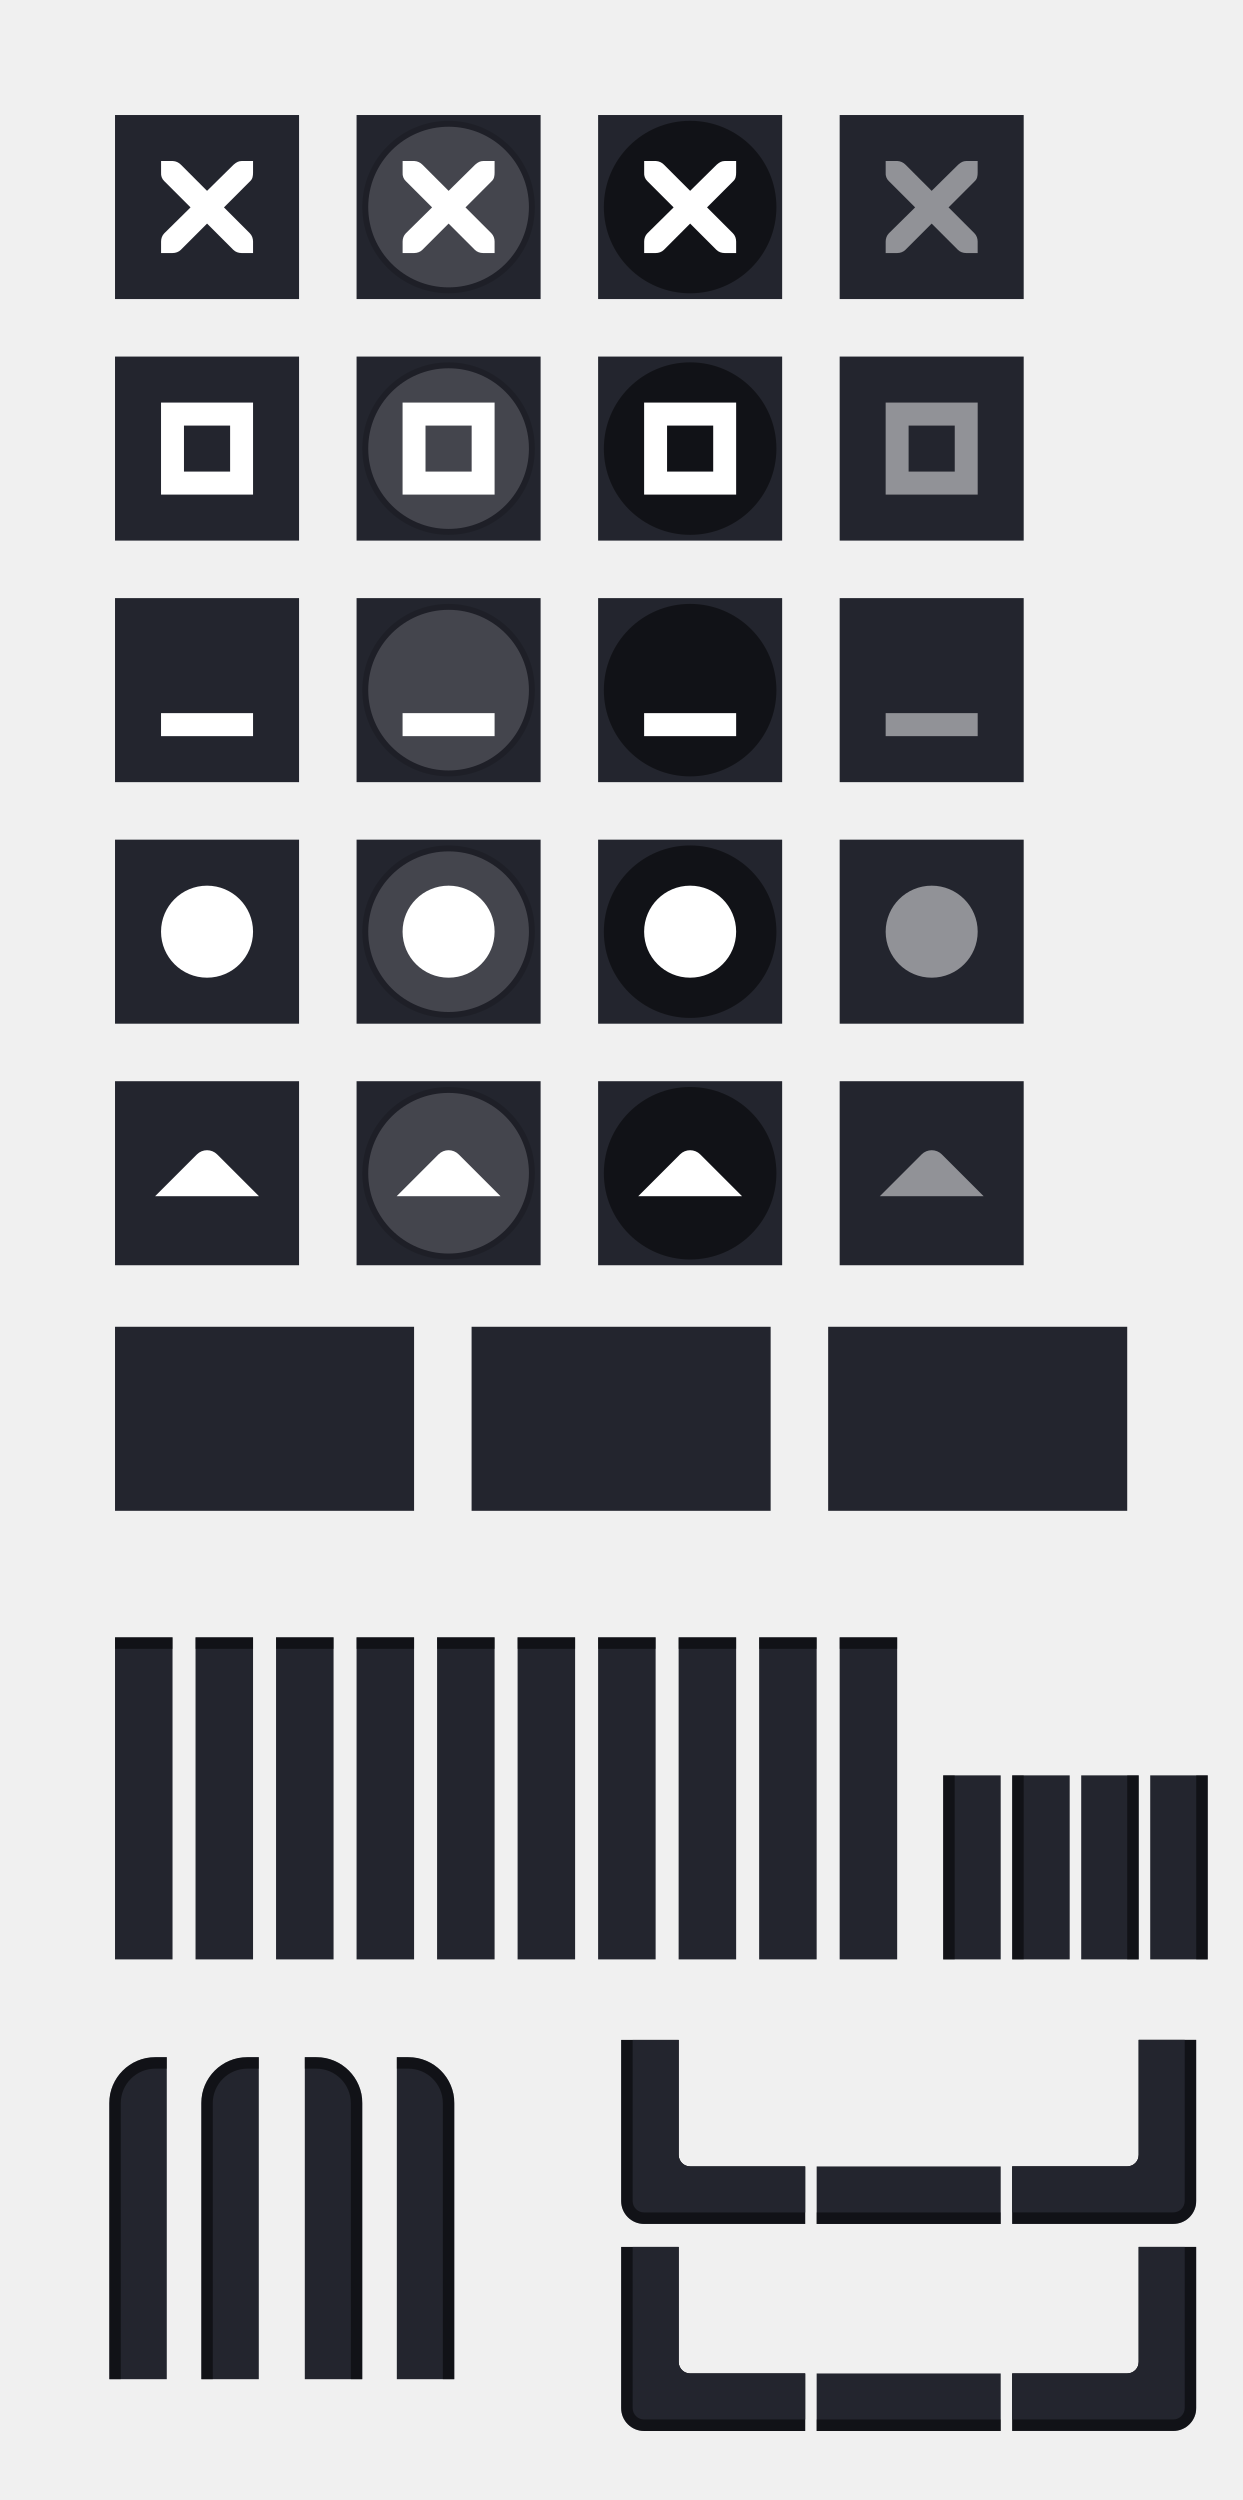
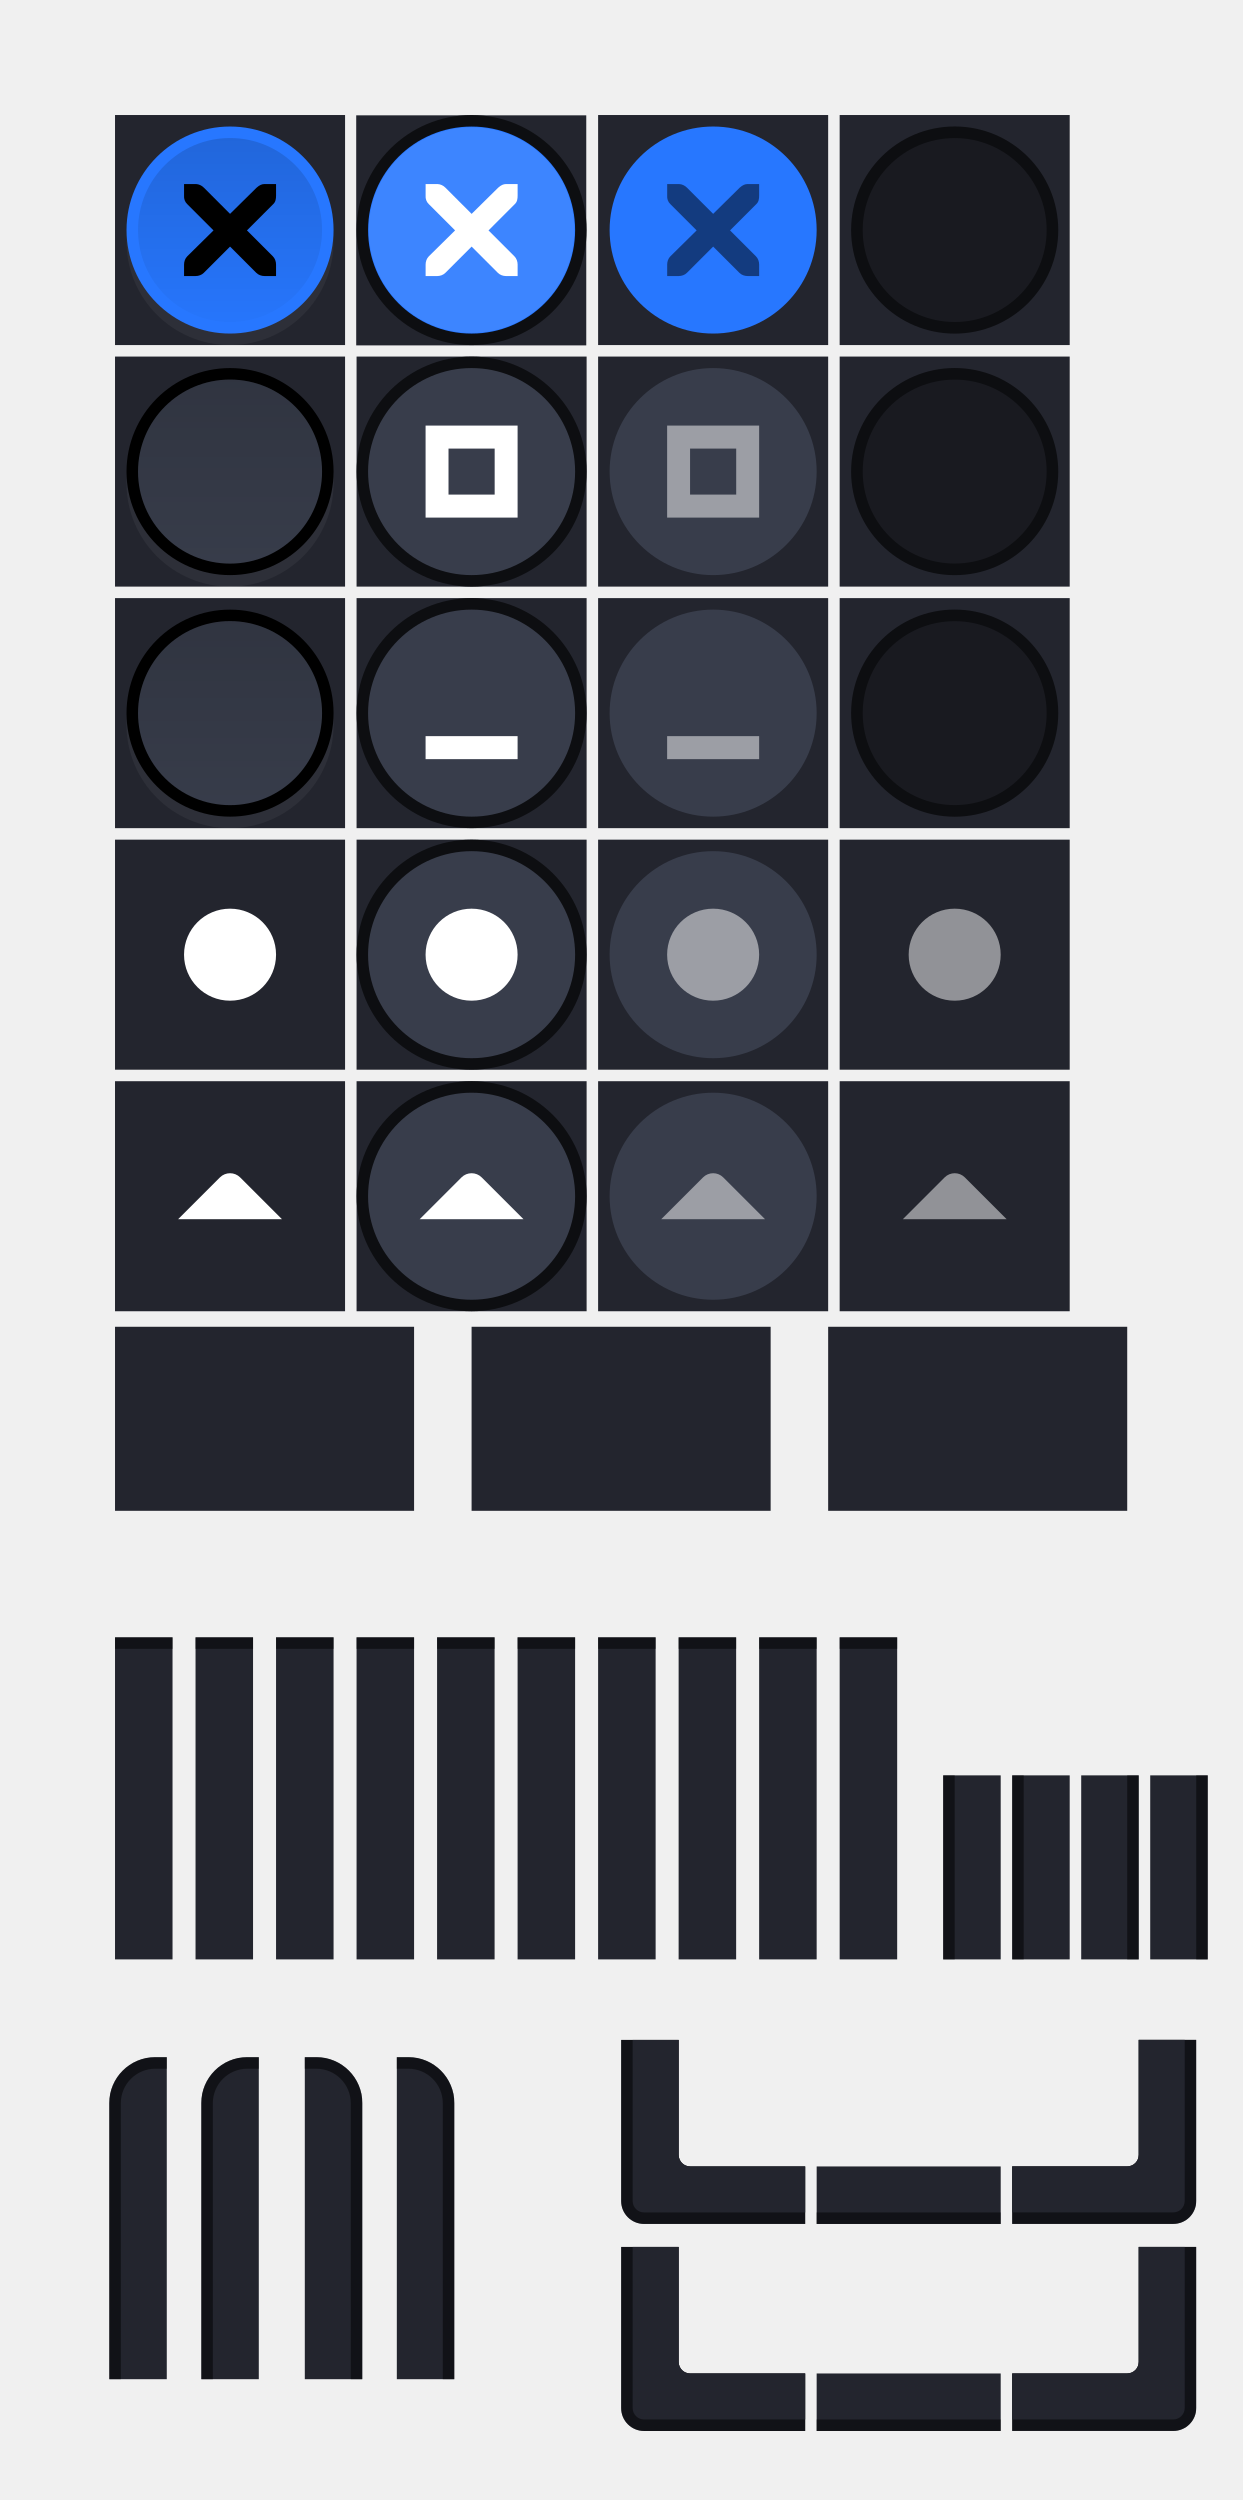
<svg xmlns="http://www.w3.org/2000/svg" xmlns:xlink="http://www.w3.org/1999/xlink" version="1.1" viewBox="0 0 108 217.35">
  <defs>
+     <linearGradient id="linearGradient1078">
+       <stop style="stop-opacity:.149" offset="0" />
+       <stop style="stop-opacity:0" offset="1" />
+     </linearGradient>
+     <linearGradient id="linearGradient1387">
+       <stop stop-color="#383d4b" offset="0" />
+       <stop stop-color="#383d4b" offset=".6" />
+       <stop stop-color="#13151a" offset="1" />
+     </linearGradient>
    <clipPath id="b">
-       <rect x="109.41" y="196.63" width="16" height="16" style="opacity:.3;paint-order:normal" />
+       <rect x="109.41" y="196.63" width="16" height="16" opacity=".3" />
    </clipPath>
    <clipPath id="a">
-       <rect x="9.5" y="178.85" width="5" height="28" style="fill:#fff;opacity:.539;paint-order:normal" />
+       <rect x="9.5" y="178.85" width="5" height="28" fill="#fff" opacity=".539" />
    </clipPath>
+     <radialGradient id="radialGradient1090-4-5" cx="19" cy="571.7" r="7.503" gradientTransform="matrix(1.4225 -5.3748e-7 5.371e-7 1.4225 57.973 -174.87)" gradientUnits="userSpaceOnUse" xlink:href="#linearGradient1387" />
+     <radialGradient id="radialGradient1090-7" cx="19" cy="571.7" r="7.503" gradientTransform="matrix(1.433 -5.4148e-7 5.4109e-7 1.433 -8.2283 -213.91)" gradientUnits="userSpaceOnUse" xlink:href="#linearGradient1387" />
+     <radialGradient id="radialGradient1090-7-3" cx="19" cy="571.7" r="7.503" gradientTransform="matrix(1.433 -5.4148e-7 5.4109e-7 1.433 -8.2283 -180.91)" gradientUnits="userSpaceOnUse" xlink:href="#linearGradient1387" />
+     <radialGradient id="radialGradient1090-4-5-6" cx="19" cy="571.7" r="7.503" gradientTransform="matrix(1.4225 -5.3748e-7 5.371e-7 1.4225 57.973 -207.87)" gradientUnits="userSpaceOnUse" xlink:href="#linearGradient1387" />
+     <linearGradient id="linearGradient1080" x1="19" x2="19" y1="562.36" y2="581.25" gradientUnits="userSpaceOnUse" xlink:href="#linearGradient1078" />
+     <linearGradient id="linearGradient1080-6" x1="19" x2="19" y1="562.36" y2="581.25" gradientTransform="translate(3e-7 33)" gradientUnits="userSpaceOnUse" xlink:href="#linearGradient1078" />
+     <linearGradient id="linearGradient1080-62" x1="19" x2="19" y1="562.36" y2="581.25" gradientTransform="translate(-2e-7 66)" gradientUnits="userSpaceOnUse" xlink:href="#linearGradient1078" />
  </defs>
-   <g id="close-active" transform="translate(-.99995 -553.36)">
-     <rect x="11" y="563.36" width="16" height="16" style="fill:#23252e;stroke-width:.571" />
-     <path d="m15.003 567.36h1c0.011-1.2e-4 0.021-4.7e-4 0.031 0 0.255 0.011 0.51 0.129 0.687 0.312l2.28 2.281 2.312-2.281c0.266-0.23 0.447-0.305 0.687-0.312h1v1c0 0.286-0.034 0.551-0.25 0.75l-2.28 2.281 2.249 2.25c0.188 0.188 0.281 0.453 0.281 0.719v1h-1c-0.265-1e-5 -0.53-0.093-0.718-0.281l-2.28-2.281-2.28 2.281c-0.188 0.188-0.453 0.281-0.718 0.281h-1v-1c0-0.265 0.093-0.531 0.281-0.719l2.28-2.25-2.28-2.281c-0.211-0.195-0.303-0.469-0.281-0.75v-1z" style="color:#bebebe;enable-background:new;fill:#fff;stroke-width:1.333;text-decoration-line:none;text-indent:0;text-transform:none" />
-   </g>
-   <g id="close-prelight" transform="translate(-13 -553.36)">
-     <rect x="44" y="563.36" width="16" height="16" style="fill:#23252e;stroke-width:.571" />
-     <path d="m52 564.12c-4.001 0-7.244 3.242-7.244 7.241s3.243 7.241 7.244 7.241 7.244-3.242 7.244-7.241-3.243-7.241-7.244-7.241z" style="fill:#fff;opacity:.15;stroke-width:.517;stroke:#000" />
-     <path d="m48.003 567.36h1c0.011-1.2e-4 0.021-4.7e-4 0.031 0 0.255 0.011 0.51 0.129 0.687 0.312l2.28 2.281 2.312-2.281c0.266-0.23 0.447-0.305 0.687-0.312h1v1c0 0.286-0.034 0.551-0.25 0.75l-2.28 2.281 2.249 2.25c0.188 0.188 0.281 0.453 0.281 0.719v1h-1c-0.265-1e-5 -0.53-0.093-0.718-0.281l-2.28-2.281-2.28 2.281c-0.188 0.188-0.453 0.281-0.718 0.281h-1v-1c0-0.265 0.093-0.531 0.281-0.719l2.28-2.25-2.28-2.281c-0.211-0.195-0.303-0.469-0.281-0.75v-1z" style="color:#bebebe;enable-background:new;fill:#fff;stroke-width:1.333;text-decoration-line:none;text-indent:0;text-transform:none" />
-   </g>
-   <g id="close-pressed" transform="translate(-25 -553.36)">
-     <rect x="77" y="563.36" width="16" height="16" style="fill:#23252e;stroke-width:.571" />
-     <path d="m85 564.12c-4.001 0-7.244 3.242-7.244 7.241s3.243 7.241 7.244 7.241 7.244-3.242 7.244-7.241-3.243-7.241-7.244-7.241z" style="opacity:.5;stroke-width:.517;stroke:#000" />
-     <path d="m81.003 567.36h1c0.011-1.2e-4 0.021-4.7e-4 0.031 0 0.255 0.011 0.51 0.129 0.687 0.312l2.28 2.281 2.312-2.281c0.266-0.23 0.447-0.305 0.687-0.312h1v1c0 0.286-0.034 0.551-0.25 0.75l-2.28 2.281 2.249 2.25c0.188 0.188 0.281 0.453 0.281 0.719v1h-1c-0.265-1e-5 -0.53-0.093-0.718-0.281l-2.28-2.281-2.28 2.281c-0.188 0.188-0.453 0.281-0.718 0.281h-1v-1c0-0.265 0.093-0.531 0.281-0.719l2.28-2.25-2.28-2.281c-0.211-0.195-0.303-0.469-0.281-0.75v-1z" style="color:#bebebe;enable-background:new;fill:#fff;stroke-width:1.333;text-decoration-line:none;text-indent:0;text-transform:none" />
-   </g>
-   <g id="close-inactive" transform="translate(-37 -553.36)">
-     <rect x="110" y="563.36" width="16" height="16" style="fill:#23252e;stroke-width:.571" />
-     <path d="m114 567.36h1c0.011-1.2e-4 0.021-4.7e-4 0.031 0 0.255 0.011 0.51 0.129 0.687 0.312l2.28 2.281 2.312-2.281c0.266-0.23 0.447-0.305 0.687-0.312h1v1c0 0.286-0.034 0.551-0.25 0.75l-2.28 2.281 2.249 2.25c0.188 0.188 0.281 0.453 0.281 0.719v1h-1c-0.265-1e-5 -0.53-0.093-0.718-0.281l-2.28-2.281-2.28 2.281c-0.188 0.188-0.453 0.281-0.718 0.281h-1v-1c0-0.265 0.093-0.531 0.281-0.719l2.28-2.25-2.28-2.281c-0.211-0.195-0.303-0.469-0.281-0.75v-1z" style="color:#bebebe;enable-background:new;fill:#fff;opacity:.5;stroke-width:1.333;text-decoration-line:none;text-indent:0;text-transform:none" />
-   </g>
-   <g id="maximize-active" transform="translate(-.99995 -565.36)">
-     <rect x="11" y="596.36" width="16" height="16" style="fill:#23252e;stroke-width:.571" />
-     <path d="m15 600.36v8h8v-8zm1.994 2h4.012v4h-4.012z" style="color-rendering:auto;color:#000000;dominant-baseline:auto;fill:#fff;font-feature-settings:normal;font-variant-alternates:normal;font-variant-caps:normal;font-variant-ligatures:normal;font-variant-numeric:normal;font-variant-position:normal;image-rendering:auto;isolation:auto;mix-blend-mode:normal;paint-order:fill markers stroke;shape-padding:0;shape-rendering:auto;solid-color:#000000;text-decoration-color:#000000;text-decoration-line:none;text-decoration-style:solid;text-indent:0;text-orientation:mixed;text-transform:none;white-space:normal" />
-   </g>
-   <g id="maximize-prelight" transform="translate(-13 -565.36)">
-     <rect x="44" y="596.36" width="16" height="16" style="fill:#23252e;stroke-width:.571" />
-     <path d="m52 597.12a7.244 7.241 0 0 0-7.244 7.241 7.244 7.241 0 0 0 7.244 7.241 7.244 7.241 0 0 0 7.244-7.241 7.244 7.241 0 0 0-7.244-7.241z" style="fill:#fff;opacity:.15;stroke-width:.517;stroke:#000" />
-     <path d="m48 600.36v8h8v-8zm1.994 2h4.012v4h-4.012z" style="color-rendering:auto;color:#000000;dominant-baseline:auto;fill:#fff;font-feature-settings:normal;font-variant-alternates:normal;font-variant-caps:normal;font-variant-ligatures:normal;font-variant-numeric:normal;font-variant-position:normal;image-rendering:auto;isolation:auto;mix-blend-mode:normal;paint-order:fill markers stroke;shape-padding:0;shape-rendering:auto;solid-color:#000000;text-decoration-color:#000000;text-decoration-line:none;text-decoration-style:solid;text-indent:0;text-orientation:mixed;text-transform:none;white-space:normal" />
-   </g>
-   <g id="maximize-pressed" transform="translate(-25 -565.36)">
-     <rect x="77" y="596.36" width="16" height="16" style="fill:#23252e;stroke-width:.571" />
-     <path d="m85 597.12a7.244 7.241 0 0 0-7.244 7.241 7.244 7.241 0 0 0 7.244 7.241 7.244 7.241 0 0 0 7.244-7.241 7.244 7.241 0 0 0-7.244-7.241z" style="opacity:.5;stroke-width:.517;stroke:#000" />
-     <path d="m81 600.36v8h8v-8zm1.994 2h4.012v4h-4.012z" style="color-rendering:auto;color:#000000;dominant-baseline:auto;fill:#fff;font-feature-settings:normal;font-variant-alternates:normal;font-variant-caps:normal;font-variant-ligatures:normal;font-variant-numeric:normal;font-variant-position:normal;image-rendering:auto;isolation:auto;mix-blend-mode:normal;paint-order:fill markers stroke;shape-padding:0;shape-rendering:auto;solid-color:#000000;text-decoration-color:#000000;text-decoration-line:none;text-decoration-style:solid;text-indent:0;text-orientation:mixed;text-transform:none;white-space:normal" />
-   </g>
-   <g id="maximize-inactive" transform="translate(-37 -565.36)">
-     <rect x="110" y="596.36" width="16" height="16" style="fill:#23252e;stroke-width:.571" />
-     <path d="m114 600.36v8h8v-8zm1.994 2h4.012v4h-4.012z" style="color-rendering:auto;color:#000000;dominant-baseline:auto;fill:#fff;font-feature-settings:normal;font-variant-alternates:normal;font-variant-caps:normal;font-variant-ligatures:normal;font-variant-numeric:normal;font-variant-position:normal;image-rendering:auto;isolation:auto;mix-blend-mode:normal;opacity:.5;paint-order:fill markers stroke;shape-padding:0;shape-rendering:auto;solid-color:#000000;text-decoration-color:#000000;text-decoration-line:none;text-decoration-style:solid;text-indent:0;text-orientation:mixed;text-transform:none;white-space:normal" />
-   </g>
-   <g id="hide-active" transform="translate(-.99995 -577.36)">
-     <rect x="11" y="629.36" width="16" height="16" style="fill:#23252e;stroke-width:.571" />
-     <path d="m15 639.36v2h8v-2" style="color-rendering:auto;color:#000000;dominant-baseline:auto;fill:#fff;font-feature-settings:normal;font-variant-alternates:normal;font-variant-caps:normal;font-variant-ligatures:normal;font-variant-numeric:normal;font-variant-position:normal;image-rendering:auto;isolation:auto;mix-blend-mode:normal;paint-order:fill markers stroke;shape-padding:0;shape-rendering:auto;solid-color:#000000;text-decoration-color:#000000;text-decoration-line:none;text-decoration-style:solid;text-indent:0;text-orientation:mixed;text-transform:none;white-space:normal" />
-   </g>
-   <g id="hide-prelight" transform="translate(-13 -577.36)">
-     <rect x="44" y="629.36" width="16" height="16" style="fill:#23252e;stroke-width:.571" />
-     <path d="m52 630.12a7.244 7.241 0 0 0-7.244 7.241 7.244 7.241 0 0 0 7.244 7.241 7.244 7.241 0 0 0 7.244-7.241 7.244 7.241 0 0 0-7.244-7.241z" style="fill:#fff;opacity:.15;stroke-width:.517;stroke:#000" />
-     <path d="m48 639.36v2h8v-2" style="color-rendering:auto;color:#000000;dominant-baseline:auto;fill:#fff;font-feature-settings:normal;font-variant-alternates:normal;font-variant-caps:normal;font-variant-ligatures:normal;font-variant-numeric:normal;font-variant-position:normal;image-rendering:auto;isolation:auto;mix-blend-mode:normal;paint-order:fill markers stroke;shape-padding:0;shape-rendering:auto;solid-color:#000000;text-decoration-color:#000000;text-decoration-line:none;text-decoration-style:solid;text-indent:0;text-orientation:mixed;text-transform:none;white-space:normal" />
-   </g>
-   <g id="hide-pressed" transform="translate(-25 -577.36)">
-     <rect x="77" y="629.36" width="16" height="16" style="fill:#23252e;stroke-width:.571" />
-     <path d="m85 630.12a7.244 7.241 0 0 0-7.244 7.241 7.244 7.241 0 0 0 7.244 7.241 7.244 7.241 0 0 0 7.244-7.241 7.244 7.241 0 0 0-7.244-7.241z" style="opacity:.5;stroke-width:.517;stroke:#000" />
-     <path d="m81 639.36v2h8v-2" style="color-rendering:auto;color:#000000;dominant-baseline:auto;fill:#fff;font-feature-settings:normal;font-variant-alternates:normal;font-variant-caps:normal;font-variant-ligatures:normal;font-variant-numeric:normal;font-variant-position:normal;image-rendering:auto;isolation:auto;mix-blend-mode:normal;paint-order:fill markers stroke;shape-padding:0;shape-rendering:auto;solid-color:#000000;text-decoration-color:#000000;text-decoration-line:none;text-decoration-style:solid;text-indent:0;text-orientation:mixed;text-transform:none;white-space:normal" />
-   </g>
-   <g id="hide-inactive" transform="translate(-37 -577.36)">
-     <rect x="110" y="629.36" width="16" height="16" style="fill:#23252e;stroke-width:.571" />
-     <path d="m114 639.36v2h8v-2" style="color-rendering:auto;color:#000000;dominant-baseline:auto;fill:#fff;font-feature-settings:normal;font-variant-alternates:normal;font-variant-caps:normal;font-variant-ligatures:normal;font-variant-numeric:normal;font-variant-position:normal;image-rendering:auto;isolation:auto;mix-blend-mode:normal;opacity:.5;paint-order:fill markers stroke;shape-padding:0;shape-rendering:auto;solid-color:#000000;text-decoration-color:#000000;text-decoration-line:none;text-decoration-style:solid;text-indent:0;text-orientation:mixed;text-transform:none;white-space:normal" />
-   </g>
-   <rect id="menu-active" x="10" y="115.35" width="26" height="16" style="fill:#23252e" />
-   <use id="menu-pressed" transform="translate(31 -2.0352e-5)" width="100%" height="100%" style="fill:#ffffff" xlink:href="#menu-active" />
-   <use id="menu-inactive" transform="translate(62 -2.0352e-5)" width="100%" height="100%" style="fill:#ffffff" xlink:href="#menu-active" />
-   <g id="title-1-active">
+   <rect id="menu-active" x="10" y="115.35" width="26" height="16" fill="#23252e" />
+   <use id="menu-pressed" transform="translate(31 -2.0352e-5)" width="100%" height="100%" fill="#ffffff" xlink:href="#menu-active" />
+   <use id="menu-inactive" transform="translate(62 -2.0352e-5)" width="100%" height="100%" fill="#ffffff" xlink:href="#menu-active" />
+   <g id="title-1-active" transform="translate(1.4109e-5 5.2093e-5)">
    <g id="" transform="matrix(.17857 0 0 1 9.1072 -415.01)">
-       <rect x="5" y="557.36" width="28" height="28" style="fill:#23252e" />
+       <rect x="5" y="557.36" width="28" height="28" fill="#23252e" style="stroke-width:1.01" />
    </g>
-     <rect x="10" y="142.35" width="5" height="1" style="opacity:.5;paint-order:stroke fill markers" />
+     <rect x="10" y="142.35" width="5" height="1" opacity=".5" />
  </g>
  <use id="title-2-active" transform="translate(7)" width="100%" height="100%" xlink:href="#title-1-active" />
  <use id="title-3-active" transform="translate(14)" width="100%" height="100%" xlink:href="#title-1-active" />
  <use id="title-4-active" transform="translate(21)" width="100%" height="100%" xlink:href="#title-1-active" />
  <use id="title-5-active" transform="translate(28)" width="100%" height="100%" xlink:href="#title-1-active" />
  <use id="title-1-inactive" transform="translate(35)" width="100%" height="100%" xlink:href="#title-1-active" />
  <use id="title-2-inactive" transform="translate(42)" width="100%" height="100%" xlink:href="#title-1-active" />
  <use id="title-3-inactive" transform="translate(49)" width="100%" height="100%" xlink:href="#title-1-active" />
  <use id="title-4-inactive" transform="translate(56)" width="100%" height="100%" xlink:href="#title-1-active" />
  <use id="title-5-inactive" transform="translate(63)" width="100%" height="100%" xlink:href="#title-1-active" />
-   <g id="stick-active" transform="translate(-.99995 -523.36)">
-     <rect x="11" y="596.36" width="16" height="16" style="fill:#23252e;stroke-width:.571" />
-     <circle cx="19" cy="604.36" r="4" style="fill:#fff;paint-order:fill markers stroke" />
+   <g id="top-left-active" transform="translate(1.4109e-5 5.2093e-5)" clip-path="url(#a)">
+     <rect x="9.5" y="178.85" width="12" height="35" rx="4" ry="4" fill="#23252e" style="stroke-width:1.01" />
+     <rect x="10" y="179.35" width="11" height="34" rx="3.5" ry="3.5" fill="none" opacity=".5" stroke="#000" stroke-linecap="square" style="stroke-width:1.01" />
  </g>
-   <g id="stick-prelight" transform="translate(-13 -523.36)">
-     <rect x="44" y="596.36" width="16" height="16" style="fill:#23252e;stroke-width:.571" />
-     <path d="m52 597.12a7.244 7.241 0 0 0-7.244 7.241 7.244 7.241 0 0 0 7.244 7.241 7.244 7.241 0 0 0 7.244-7.241 7.244 7.241 0 0 0-7.244-7.241z" style="fill:#fff;opacity:.15;stroke-width:.517;stroke:#000" />
-     <circle cx="52" cy="604.36" r="4" style="fill:#fff;paint-order:fill markers stroke" />
-   </g>
-   <g id="stick-pressed" transform="translate(-25 -523.36)">
-     <rect x="77" y="596.36" width="16" height="16" style="fill:#23252e;stroke-width:.571" />
-     <path d="m85 597.12a7.244 7.241 0 0 0-7.244 7.241 7.244 7.241 0 0 0 7.244 7.241 7.244 7.241 0 0 0 7.244-7.241 7.244 7.241 0 0 0-7.244-7.241z" style="opacity:.5;stroke-width:.517;stroke:#000" />
-     <circle cx="85" cy="604.36" r="4" style="fill:#fff;paint-order:fill markers stroke" />
-   </g>
-   <g id="stick-inactive" transform="translate(-37 -523.36)">
-     <rect x="110" y="596.36" width="16" height="16" style="fill:#23252e;stroke-width:.571" />
-     <circle cx="118" cy="604.36" r="4" style="fill:#fff;opacity:.5;paint-order:fill markers stroke" />
-   </g>
-   <g id="shade-active" transform="translate(-.99995 -535.36)">
-     <rect x="11" y="629.36" width="16" height="16" style="fill:#23252e;stroke-width:.571" />
-     <path d="m23.515 639.36-3.638-3.638c-0.483-0.483-1.272-0.483-1.755 0l-3.638 3.638h9.031" style="fill-rule:evenodd;fill:#fff;stroke-width:1.515" />
-   </g>
-   <g id="shade-prelight" transform="translate(-13 -535.36)">
-     <rect x="44" y="629.36" width="16" height="16" style="fill:#23252e;stroke-width:.571" />
-     <path d="m52 630.12a7.244 7.241 0 0 0-7.244 7.241 7.244 7.241 0 0 0 7.244 7.241 7.244 7.241 0 0 0 7.244-7.241 7.244 7.241 0 0 0-7.244-7.241z" style="fill:#fff;opacity:.15;stroke-width:.517;stroke:#000" />
-     <path d="m56.515 639.36-3.638-3.638c-0.483-0.483-1.272-0.483-1.755 0l-3.638 3.638h9.031" style="fill-rule:evenodd;fill:#fff;stroke-width:1.515" />
-   </g>
-   <g id="shade-pressed" transform="translate(-25 -535.36)">
-     <rect x="77" y="629.36" width="16" height="16" style="fill:#23252e;stroke-width:.571" />
-     <path d="m85 630.12a7.244 7.241 0 0 0-7.244 7.241 7.244 7.241 0 0 0 7.244 7.241 7.244 7.241 0 0 0 7.244-7.241 7.244 7.241 0 0 0-7.244-7.241z" style="opacity:.5;stroke-width:.517;stroke:#000" />
-     <path d="m89.515 639.36-3.638-3.638c-0.483-0.483-1.272-0.483-1.755 0l-3.638 3.638h9.031" style="fill-rule:evenodd;fill:#fff;stroke-width:1.515" />
-   </g>
-   <g id="shade-inactive" transform="translate(-37 -535.36)">
-     <rect x="110" y="629.36" width="16" height="16" style="fill:#23252e;stroke-width:.571" />
-     <path d="m122.52 639.36-3.638-3.638c-0.483-0.483-1.272-0.483-1.755 0l-3.638 3.638h9.031" style="fill-rule:evenodd;fill:#fff;opacity:.5;stroke-width:1.515" />
-   </g>
-   <g id="top-left-active" clip-path="url(#a)">
-     <rect x="9.5" y="178.85" width="12" height="35" rx="4" ry="4" style="fill:#23252e;paint-order:normal" />
-     <rect x="10" y="179.35" width="11" height="34" rx="3.5" ry="3.5" style="fill:none;opacity:.5;paint-order:normal;stroke-linecap:square;stroke:#000" />
-   </g>
-   <rect x="9.5" y="178.85" width="7" height="28" style="fill:none;paint-order:normal" />
-   <use id="top-left-inactive" transform="translate(8)" width="100%" height="100%" style="fill:#ffffff" xlink:href="#top-left-active" />
-   <use id="top-right-active" transform="matrix(-1,0,0,1,41,0)" width="100%" height="100%" style="fill:#ffffff" xlink:href="#top-left-active" />
-   <use id="top-right-inactive" transform="matrix(-1,0,0,1,49,0)" width="100%" height="100%" style="fill:#ffffff" xlink:href="#top-left-active" />
+   <rect x="9.5" y="178.85" width="7" height="28" fill="none" />
+   <use id="top-left-inactive" transform="translate(8)" width="100%" height="100%" fill="#ffffff" xlink:href="#top-left-active" />
+   <use id="top-right-active" transform="matrix(-1 0 0 1 41 0)" width="100%" height="100%" fill="#ffffff" xlink:href="#top-left-active" />
+   <use id="top-right-inactive" transform="matrix(-1 0 0 1 49 0)" width="100%" height="100%" fill="#ffffff" xlink:href="#top-left-active" />
  <g id="left-active" transform="translate(25.281 -32.49)">
-     <rect x="56.719" y="186.84" width="5" height="16" style="fill:#23252e;paint-order:normal" />
-     <rect transform="scale(-1,1)" x="-57.719" y="186.84" width="1" height="16" style="opacity:.5" />
+     <rect x="56.719" y="186.84" width="5" height="16" fill="#23252e" style="stroke-width:1.01" />
+     <rect transform="scale(-1,1)" x="-57.719" y="186.84" width="1" height="16" opacity=".5" />
  </g>
  <use id="left-inactive" transform="translate(5.9998)" width="100%" height="100%" xlink:href="#left-active" />
-   <use id="right-active" transform="matrix(-1,0,0,1,181,0)" width="100%" height="100%" xlink:href="#left-active" />
-   <use id="right-inactive" transform="matrix(-1,0,0,1,187,0)" width="100%" height="100%" xlink:href="#left-active" />
+   <use id="right-active" transform="matrix(-1 0 0 1 181 0)" width="100%" height="100%" xlink:href="#left-active" />
+   <use id="right-inactive" transform="matrix(-1 0 0 1 187 0)" width="100%" height="100%" xlink:href="#left-active" />
  <use id="bottom-active" transform="rotate(-90 96.001 179.35)" width="100%" height="100%" xlink:href="#left-active" />
  <use id="bottom-inactive" transform="rotate(-90 105 188.35)" width="100%" height="100%" xlink:href="#left-active" />
  <g id="bottom-left-active" transform="translate(-55.408 -19.279)" clip-path="url(#b)">
-     <path transform="translate(55.408,19.279)" d="m56.002 175.35c-1.108 0-2 0.892-2 2v14c0 1.108 0.892 2 2 2h14c1.108 0 2-0.892 2-2v-3h-12c-0.554 0-1-0.446-1-1v-12h-3z" style="fill:#23252e;paint-order:normal" />
-     <path transform="translate(55.408,19.279)" d="m56.002 175.35c-1.108 0-2 0.892-2 2v14c0 1.108 0.892 2 2 2h14c1.108 0 2-0.892 2-2v-3h-12c-0.554 0-1-0.446-1-1v-12h-3z" style="opacity:.5;paint-order:normal" />
-     <path transform="translate(55.408,19.279)" d="m56.002 176.35c-0.554 0-1 0.446-1 1v14c0 0.554 0.446 1 1 1h14c0.554 0 1-0.446 1-1v-3h-11c-0.554 0-1-0.446-1-1v-11h-3z" style="fill:#23252e;paint-order:normal" />
+     <path transform="translate(55.408,19.279)" d="m56.002 175.35c-1.108 0-2 0.892-2 2v14c0 1.108 0.892 2 2 2h14c1.108 0 2-0.892 2-2v-3h-12c-0.554 0-1-0.446-1-1v-12z" fill="#23252e" style="stroke-width:1.01" />
+     <path transform="translate(55.408,19.279)" d="m56.002 175.35c-1.108 0-2 0.892-2 2v14c0 1.108 0.892 2 2 2h14c1.108 0 2-0.892 2-2v-3h-12c-0.554 0-1-0.446-1-1v-12z" opacity=".5" />
+     <path transform="translate(55.408,19.279)" d="m56.002 176.35c-0.554 0-1 0.446-1 1v14c0 0.554 0.446 1 1 1h14c0.554 0 1-0.446 1-1v-3h-11c-0.554 0-1-0.446-1-1v-11z" fill="#23252e" style="stroke-width:1.01" />
  </g>
  <use id="bottom-right-active" transform="rotate(-90 78.999 168.35)" width="100%" height="100%" xlink:href="#bottom-left-active" />
  <use id="bottom-right-inactive" transform="rotate(-90 87.999 177.35)" width="100%" height="100%" xlink:href="#bottom-left-active" />
  <use id="bottom-left-inactive" transform="translate(3e-7 18)" width="100%" height="100%" xlink:href="#bottom-left-active" />
+   <g id="close-active" transform="translate(1 -551.36)">
+     <rect x="9" y="561.36" width="20" height="20" fill="#23252e" stroke-width=".714" />
+     <path d="m19 563.36c-4.964 0-9 4.036-9 9 0 4.964 4.036 9 9 9s9-4.036 9-9-4.036-9-9-9z" color="#000000" color-rendering="auto" dominant-baseline="auto" fill="#2777ff" image-rendering="auto" shape-rendering="auto" solid-color="#000000" stop-color="#000000" style="fill:#fff;opacity:.05;stroke-width:1.01" />
+     <path d="m19 562.36c-4.964 0-9 4.036-9 9 0 4.964 4.036 9 9 9s9-4.036 9-9-4.036-9-9-9z" color="#000000" color-rendering="auto" dominant-baseline="auto" fill="#2777ff" image-rendering="auto" shape-rendering="auto" solid-color="#000000" stop-color="#000000" style="stroke-width:1.01" />
+     <path d="m15.003 567.36h1c0.011-1.4e-4 0.021-4.8e-4 0.031 0 0.255 0.011 0.51 0.129 0.687 0.312l2.28 2.281 2.312-2.281c0.266-0.231 0.447-0.305 0.687-0.312h1v1c0 0.286-0.034 0.551-0.25 0.75l-2.28 2.281 2.249 2.25c0.188 0.188 0.281 0.453 0.281 0.719v1h-1c-0.265-1e-5 -0.53-0.093-0.719-0.281l-2.28-2.281-2.28 2.281c-0.188 0.188-0.453 0.281-0.719 0.281h-1v-1c0-0.265 0.093-0.531 0.281-0.719l2.28-2.25-2.28-2.281c-0.211-0.195-0.303-0.469-0.281-0.75v-1z" color="#bebebe" enable-background="new" stroke-width="1.333" />
+     <path d="m19 563.36c-4.412 0-8 3.588-8 8 0 4.412 3.588 8 8 8s8-3.588 8-8-3.588-8-8-8z" color="#000000" color-rendering="auto" dominant-baseline="auto" fill="#2777ff" image-rendering="auto" shape-rendering="auto" solid-color="#000000" stop-color="#000000" style="fill:url(#linearGradient1080);stroke-width:.889" />
+   </g>
+   <g id="close-prelight" transform="matrix(1.0573 0 0 1.0573 -13.977 -584.07)">
+     <rect x="42.51" y="561.9" width="18.917" height="18.917" fill="#23252e" stroke-width=".676" />
+     <path d="m51.998 562.35c-4.959 0-8.985 4.026-8.985 8.985s4.026 8.985 8.985 8.985c4.959 0 8.985-4.026 8.985-8.985s-4.026-8.985-8.985-8.985z" color="#000000" color-rendering="auto" dominant-baseline="auto" fill="#2777ff" image-rendering="auto" shape-rendering="auto" solid-color="#000000" stop-color="#000000" style="stroke-width:.946;stroke:#0d0e11" />
+     <path d="m51.998 562.88c-4.667 0-8.457 3.79-8.457 8.457s3.789 8.457 8.457 8.457c4.667 0 8.457-3.79 8.457-8.457s-3.789-8.457-8.457-8.457z" color="#000000" color-rendering="auto" dominant-baseline="auto" fill="#fff" image-rendering="auto" opacity=".1" shape-rendering="auto" solid-color="#000000" stop-color="#000000" style="fill:#fff;opacity:.103" />
+     <path d="m48.217 567.55h0.946c0.01-1.3e-4 0.02-4.5e-4 0.03 0 0.241 0.01 0.482 0.122 0.65 0.296l2.157 2.158 2.187-2.158c0.251-0.218 0.422-0.289 0.65-0.296h0.946v0.946c0 0.271-0.032 0.521-0.236 0.709l-2.157 2.158 2.127 2.128c0.178 0.178 0.266 0.429 0.266 0.68v0.946h-0.946c-0.251-1e-5 -0.502-0.088-0.68-0.266l-2.157-2.158-2.157 2.158c-0.178 0.178-0.429 0.266-0.68 0.266h-0.946v-0.946c0-0.251 0.088-0.502 0.266-0.68l2.157-2.128-2.157-2.158c-0.199-0.184-0.287-0.444-0.266-0.709v-0.946z" color="#bebebe" enable-background="new" fill="#fff" stroke-width="1.261" />
+   </g>
+   <g id="close-pressed" transform="translate(-23 -551.36)">
+     <rect x="75" y="561.36" width="20" height="20" fill="#23252e" stroke-width=".714" />
+     <path d="m85 562.36c-4.964 0-9 4.036-9 9s4.036 9 9 9 9-4.036 9-9-4.036-9-9-9z" color="#000000" color-rendering="auto" dominant-baseline="auto" fill="#2777ff" image-rendering="auto" shape-rendering="auto" solid-color="#000000" stop-color="#000000" style="stroke-width:1.01" />
+     <path d="m81.003 567.36h1c0.011-1.2e-4 0.021-4.7e-4 0.031 0 0.255 0.011 0.51 0.129 0.687 0.312l2.28 2.281 2.312-2.281c0.266-0.23 0.447-0.305 0.687-0.312h1v1c0 0.286-0.034 0.551-0.25 0.75l-2.28 2.281 2.249 2.25c0.188 0.188 0.281 0.453 0.281 0.719v1h-1c-0.265-1e-5 -0.53-0.093-0.718-0.281l-2.28-2.281-2.28 2.281c-0.188 0.188-0.453 0.281-0.718 0.281h-1v-1c0-0.265 0.093-0.531 0.281-0.719l2.28-2.25-2.28-2.281c-0.211-0.195-0.303-0.469-0.281-0.75v-1z" color="#bebebe" enable-background="new" opacity=".5" stroke-width="1.333" />
+   </g>
+   <g id="close-inactive" transform="translate(-35 -551.36)">
+     <rect x="108" y="561.36" width="20" height="20" fill="#23252e" stroke-width=".714" />
+     <path d="m118 562.86c-4.694 0-8.5 3.806-8.5 8.5 0 4.694 3.806 8.5 8.5 8.5s8.5-3.806 8.5-8.5-3.806-8.5-8.5-8.5z" fill="#191a20" stroke="#0e0f12" style="fill:#191a20;stroke-width:1.01;stroke:#0d0e11" />
+   </g>
+   <g id="maximize-active" transform="translate(1 -563.36)">
+     <rect x="9" y="594.36" width="20" height="20" fill="#23252e" stroke-width=".714" />
+     <path d="m19 596.36c-4.964 0-9 4.036-9 9 0 4.964 4.036 9 9 9s9-4.036 9-9-4.036-9-9-9z" color="#000000" color-rendering="auto" dominant-baseline="auto" fill="#2777ff" image-rendering="auto" shape-rendering="auto" solid-color="#000000" stop-color="#000000" style="fill:#fff;opacity:.05;stroke-width:1.01" />
+     <path d="m19 595.86c-4.694 0-8.5 3.806-8.5 8.5 0 4.694 3.806 8.5 8.5 8.5s8.5-3.806 8.5-8.5-3.806-8.5-8.5-8.5z" fill="url(#radialGradient1090-7)" stroke="#020202" style="fill:#383d4b;stroke:#000" />
+     <path d="m19 596.36c-4.412 0-8 3.588-8 8 0 4.412 3.588 8 8 8s8-3.588 8-8-3.588-8-8-8z" color="#000000" color-rendering="auto" dominant-baseline="auto" fill="#2777ff" image-rendering="auto" shape-rendering="auto" solid-color="#000000" stop-color="#000000" style="fill:url(#linearGradient1080-6);stroke-width:.889" />
+   </g>
+   <g id="maximize-prelight" transform="translate(-11 -563.36)">
+     <rect x="42" y="594.36" width="20" height="20" fill="#23252e" stroke-width=".714" />
+     <path d="m52 594.86c-5.24 0-9.5 4.26-9.5 9.5 0 5.24 4.26 9.5 9.5 9.5s9.5-4.26 9.5-9.5-4.26-9.5-9.5-9.5z" color="#000000" color-rendering="auto" dominant-baseline="auto" fill="#383d4b" image-rendering="auto" shape-rendering="auto" solid-color="#000000" stop-color="#000000" style="stroke:#0d0e11" />
+     <path d="m48 600.36v8h8v-8zm1.994 2h4.012v4h-4.012z" color="#000000" color-rendering="auto" dominant-baseline="auto" fill="#fff" image-rendering="auto" shape-rendering="auto" solid-color="#000000" style="stroke-width:1.01" />
+   </g>
+   <g id="maximize-pressed" transform="translate(-23 -563.36)">
+     <rect x="75" y="594.36" width="20" height="20" fill="#23252e" stroke-width=".714" />
+     <path d="m85 595.36c-4.964 0-9 4.036-9 9s4.036 9 9 9 9-4.036 9-9-4.036-9-9-9z" color="#000000" color-rendering="auto" dominant-baseline="auto" fill="url(#radialGradient1090-4-5-6)" image-rendering="auto" shape-rendering="auto" solid-color="#000000" stop-color="#000000" style="fill:#383d4b;stroke-width:1.01" />
+     <path d="m81 600.36v8h8v-8zm1.994 2h4.012v4h-4.012z" color="#000000" color-rendering="auto" dominant-baseline="auto" fill="#fff" image-rendering="auto" shape-rendering="auto" solid-color="#000000" style="fill:#fff;opacity:.5;stroke-width:1.01" />
+   </g>
+   <g id="maximize-inactive" transform="translate(-35 -563.36)">
+     <rect x="108" y="594.36" width="20" height="20" fill="#23252e" stroke-width=".714" />
+     <path d="m118 595.86c-4.694 0-8.5 3.806-8.5 8.5 0 4.694 3.806 8.5 8.5 8.5s8.5-3.806 8.5-8.5-3.806-8.5-8.5-8.5z" fill="#191a20" stroke="#0e0f12" style="fill:#191a20;stroke-width:1.01;stroke:#0d0e11" />
+   </g>
+   <g id="hide-active" transform="translate(1 -575.36)">
+     <rect x="9" y="627.36" width="20" height="20" fill="#23252e" stroke-width=".714" />
+     <path d="m19 629.36c-4.964 0-9 4.036-9 9 0 4.964 4.036 9 9 9s9-4.036 9-9-4.036-9-9-9z" color="#000000" color-rendering="auto" dominant-baseline="auto" fill="#2777ff" image-rendering="auto" shape-rendering="auto" solid-color="#000000" stop-color="#000000" style="fill:#fff;opacity:.05;stroke-width:1.01" />
+     <path d="m19 628.86c-4.694 0-8.5 3.806-8.5 8.5 0 4.694 3.806 8.5 8.5 8.5s8.5-3.806 8.5-8.5-3.806-8.5-8.5-8.5z" fill="url(#radialGradient1090-7-3)" stroke="#020202" style="fill:#383d4b;stroke:#000" />
+     <path d="m19 629.36c-4.412 0-8 3.588-8 8 0 4.412 3.588 8 8 8s8-3.588 8-8-3.588-8-8-8z" color="#000000" color-rendering="auto" dominant-baseline="auto" fill="#2777ff" image-rendering="auto" shape-rendering="auto" solid-color="#000000" stop-color="#000000" style="fill:url(#linearGradient1080-62);stroke-width:.889" />
+   </g>
+   <g id="hide-prelight" transform="translate(-11 -575.36)">
+     <rect x="42" y="627.36" width="20" height="20" fill="#23252e" stroke-width=".714" />
+     <path d="m52 627.86c-5.24 0-9.5 4.26-9.5 9.5 0 5.24 4.26 9.5 9.5 9.5s9.5-4.26 9.5-9.5-4.26-9.5-9.5-9.5z" color="#000000" color-rendering="auto" dominant-baseline="auto" fill="#383d4b" image-rendering="auto" shape-rendering="auto" solid-color="#000000" stop-color="#000000" style="stroke:#0d0e11" />
+     <path d="m48 639.36v2h8v-2" color="#000000" color-rendering="auto" dominant-baseline="auto" fill="#fff" image-rendering="auto" shape-rendering="auto" solid-color="#000000" style="stroke-width:1.01" />
+   </g>
+   <g id="hide-pressed" transform="translate(-23 -575.36)">
+     <rect x="75" y="627.36" width="20" height="20" fill="#23252e" stroke-width=".714" />
+     <path d="m85 628.36c-4.964 0-9 4.036-9 9s4.036 9 9 9 9-4.036 9-9-4.036-9-9-9z" color="#000000" color-rendering="auto" dominant-baseline="auto" fill="url(#radialGradient1090-4-5)" image-rendering="auto" shape-rendering="auto" solid-color="#000000" stop-color="#000000" style="fill:#383d4b;stroke-width:1.01" />
+     <path d="m81 639.36v2h8v-2" color="#000000" color-rendering="auto" dominant-baseline="auto" fill="#fff" image-rendering="auto" shape-rendering="auto" solid-color="#000000" style="fill:#fff;opacity:.5;stroke-width:1.01" />
+   </g>
+   <g id="hide-inactive" transform="translate(-35 -575.36)">
+     <rect x="108" y="627.36" width="20" height="20" fill="#23252e" stroke-width=".714" />
+     <path d="m118 628.86c-4.694 0-8.5 3.806-8.5 8.5 0 4.694 3.806 8.5 8.5 8.5s8.5-3.806 8.5-8.5-3.806-8.5-8.5-8.5z" fill="#191a20" stroke="#0e0f12" style="fill:#191a20;stroke-width:1.01;stroke:#0d0e11" />
+   </g>
+   <g id="stick-active" transform="translate(1 -521.36)">
+     <rect x="9" y="594.36" width="20" height="20" fill="#23252e" stroke-width=".714" />
+     <circle cx="19" cy="604.36" r="4" fill="#fff" />
+   </g>
+   <g id="stick-prelight" transform="translate(-11 -521.36)">
+     <rect x="42" y="594.36" width="20" height="20" fill="#23252e" stroke-width=".714" />
+     <path d="m52 594.86c-5.24 0-9.5 4.26-9.5 9.5 0 5.24 4.26 9.5 9.5 9.5s9.5-4.26 9.5-9.5-4.26-9.5-9.5-9.5z" color="#000000" color-rendering="auto" dominant-baseline="auto" fill="#383d4b" image-rendering="auto" shape-rendering="auto" solid-color="#000000" stop-color="#000000" style="stroke:#0d0e11" />
+     <circle cx="52" cy="604.36" r="4" fill="#fff" style="stroke-width:1.01" />
+   </g>
+   <g id="stick-pressed" transform="translate(-23 -521.36)">
+     <rect x="75" y="594.36" width="20" height="20" fill="#23252e" stroke-width=".714" />
+     <path d="m85 595.36c-4.964 0-9 4.036-9 9s4.036 9 9 9 9-4.036 9-9-4.036-9-9-9z" color="#000000" color-rendering="auto" dominant-baseline="auto" fill="url(#radialGradient1090-4-5-6)" image-rendering="auto" shape-rendering="auto" solid-color="#000000" stop-color="#000000" style="fill:#383d4b;stroke-width:1.01" />
+     <circle cx="85" cy="604.36" r="4" fill="#fff" style="fill:#fff;opacity:.5;stroke-width:1.01" />
+   </g>
+   <g id="stick-inactive" transform="translate(-35 -521.36)">
+     <rect x="108" y="594.36" width="20" height="20" fill="#23252e" stroke-width=".714" />
+     <circle cx="118" cy="604.36" r="4" fill="#fff" opacity=".5" />
+   </g>
+   <g id="shade-active" transform="translate(1 -533.36)">
+     <rect x="8.999" y="627.36" width="20" height="20" fill="#23252e" stroke-width=".714" />
+     <path d="m23.515 639.36-3.638-3.638c-0.483-0.483-1.272-0.483-1.755 0l-3.638 3.638h9.031" fill="#fff" fill-rule="evenodd" stroke-width="1.515" />
+   </g>
+   <g id="shade-prelight" transform="translate(-11 -533.36)">
+     <rect x="42" y="627.36" width="20" height="20" fill="#23252e" stroke-width=".714" />
+     <path d="m52 627.86c-5.24 0-9.5 4.26-9.5 9.5 0 5.24 4.26 9.5 9.5 9.5s9.5-4.26 9.5-9.5-4.26-9.5-9.5-9.5z" color="#000000" color-rendering="auto" dominant-baseline="auto" fill="#383d4b" image-rendering="auto" shape-rendering="auto" solid-color="#000000" stop-color="#000000" style="stroke:#0d0e11" />
+     <path d="m56.515 639.36-3.638-3.638c-0.483-0.483-1.272-0.483-1.755 0l-3.638 3.638h9.031" fill="#fff" fill-rule="evenodd" stroke-width="1.515" />
+   </g>
+   <g id="shade-pressed" transform="translate(-23 -533.36)">
+     <rect x="75" y="627.36" width="20" height="20" fill="#23252e" stroke-width=".714" />
+     <path d="m85 628.36c-4.964 0-9 4.036-9 9s4.036 9 9 9 9-4.036 9-9-4.036-9-9-9z" color="#000000" color-rendering="auto" dominant-baseline="auto" fill="url(#radialGradient1090-4-5)" image-rendering="auto" shape-rendering="auto" solid-color="#000000" stop-color="#000000" style="fill:#383d4b;stroke-width:1.01" />
+     <path d="m89.515 639.36-3.638-3.638c-0.483-0.483-1.272-0.483-1.755 0l-3.638 3.638h9.031" fill="#fff" fill-rule="evenodd" stroke-width="1.515" style="fill:#fff;opacity:.5" />
+   </g>
+   <g id="shade-inactive" transform="translate(-35 -533.36)">
+     <rect x="108" y="627.36" width="20" height="20" fill="#23252e" stroke-width=".714" />
+     <path d="m122.52 639.36-3.638-3.638c-0.483-0.483-1.272-0.483-1.755 0l-3.638 3.638h9.031" fill="#fff" fill-rule="evenodd" opacity=".5" stroke-width="1.515" />
+   </g>
</svg>
